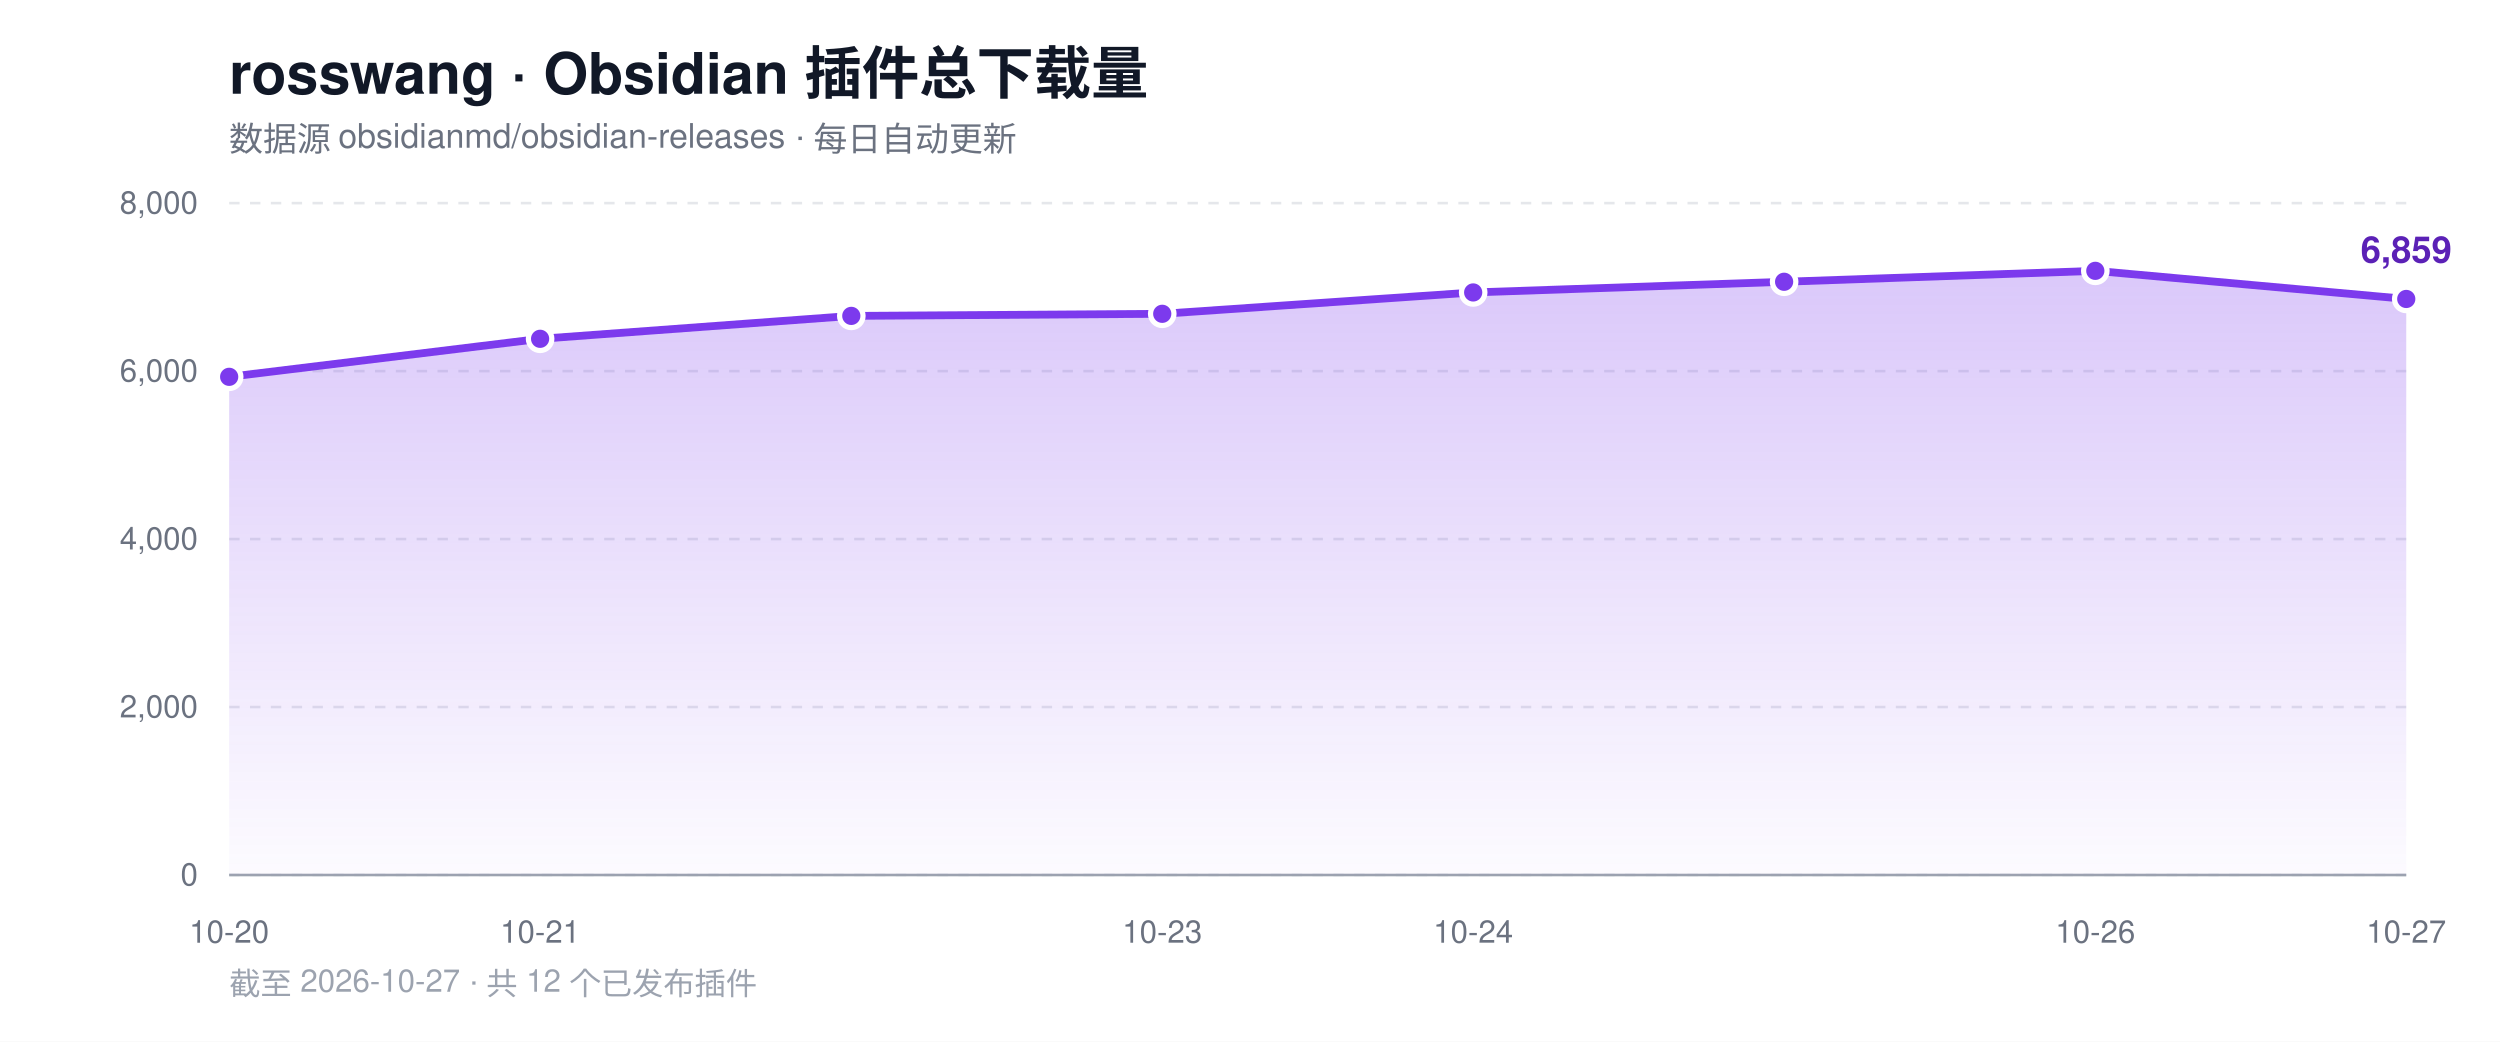
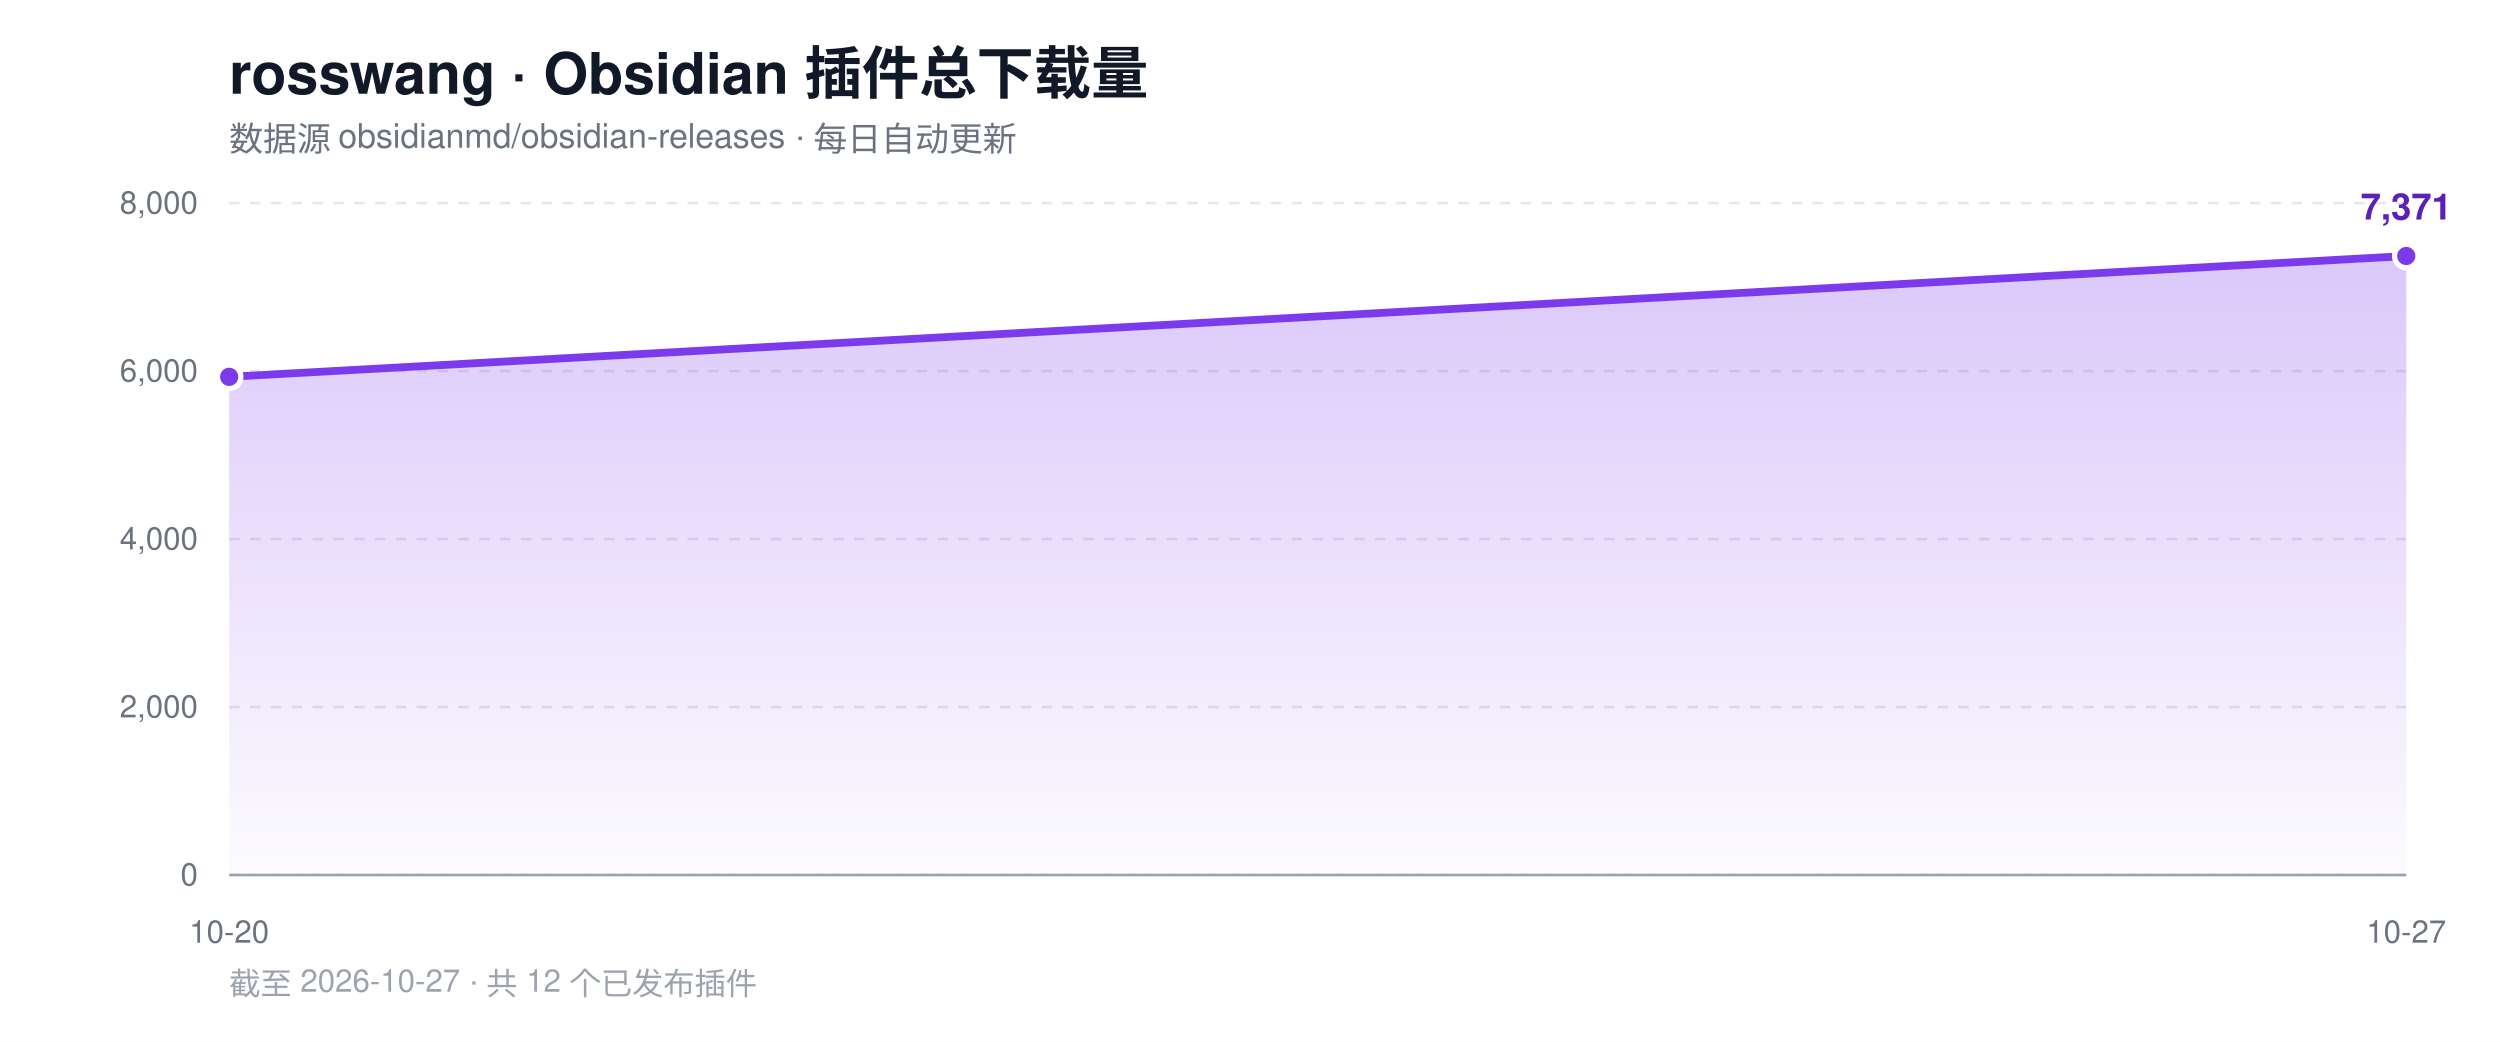
<svg xmlns="http://www.w3.org/2000/svg" width="960" height="400" viewBox="0 0 960 400" role="img" aria-label="rosswang Obsidian 插件总下载量趋势">
  <defs>
    <linearGradient id="area" x1="0" y1="0" x2="0" y2="1">
      <stop offset="0%" stop-color="#7c3aed" stop-opacity="0.28" />
      <stop offset="100%" stop-color="#7c3aed" stop-opacity="0.02" />
    </linearGradient>
  </defs>
  <rect width="960" height="400" fill="#ffffff" />
  <text x="88" y="36" font-family="-apple-system, BlinkMacSystemFont, 'Segoe UI', Helvetica, Arial, sans-serif" font-size="22" font-weight="700" fill="#111827">rosswang · Obsidian 插件总下载量</text>
  <text x="88" y="58" font-family="-apple-system, BlinkMacSystemFont, 'Segoe UI', Helvetica, Arial, sans-serif" font-size="13" fill="#6b7280">数据源 obsidianmd/obsidian-releases · 每日自动更新</text>
  <line x1="88" y1="336.0" x2="924" y2="336.0" stroke="#e5e7eb" stroke-width="1" stroke-dasharray="4 4" />
  <text x="76" y="340.0" text-anchor="end" font-family="-apple-system, BlinkMacSystemFont, 'Segoe UI', Helvetica, Arial, sans-serif" font-size="12" fill="#6b7280">0</text>
  <line x1="88" y1="271.5" x2="924" y2="271.5" stroke="#e5e7eb" stroke-width="1" stroke-dasharray="4 4" />
  <text x="76" y="275.5" text-anchor="end" font-family="-apple-system, BlinkMacSystemFont, 'Segoe UI', Helvetica, Arial, sans-serif" font-size="12" fill="#6b7280">2,000</text>
  <line x1="88" y1="207.0" x2="924" y2="207.0" stroke="#e5e7eb" stroke-width="1" stroke-dasharray="4 4" />
  <text x="76" y="211.0" text-anchor="end" font-family="-apple-system, BlinkMacSystemFont, 'Segoe UI', Helvetica, Arial, sans-serif" font-size="12" fill="#6b7280">4,000</text>
  <line x1="88" y1="142.5" x2="924" y2="142.5" stroke="#e5e7eb" stroke-width="1" stroke-dasharray="4 4" />
  <text x="76" y="146.5" text-anchor="end" font-family="-apple-system, BlinkMacSystemFont, 'Segoe UI', Helvetica, Arial, sans-serif" font-size="12" fill="#6b7280">6,000</text>
  <line x1="88" y1="78.0" x2="924" y2="78.0" stroke="#e5e7eb" stroke-width="1" stroke-dasharray="4 4" />
  <text x="76" y="82.0" text-anchor="end" font-family="-apple-system, BlinkMacSystemFont, 'Segoe UI', Helvetica, Arial, sans-serif" font-size="12" fill="#6b7280">8,000</text>
  <line x1="88" y1="336" x2="924" y2="336" stroke="#9ca3af" stroke-width="1" />
-   <path d="M 88.0 336.0 L 88.0 144.7 L 207.4 130.1 L 326.9 121.3 L 446.3 120.5 L 565.7 112.3 L 685.1 108.2 L 804.6 104.0 L 924.0 114.8 L 924.0 336.0 Z" fill="url(#area)" />
-   <polyline points="88.0,144.7 207.4,130.1 326.9,121.3 446.3,120.5 565.7,112.3 685.1,108.2 804.6,104.0 924.0,114.8" fill="none" stroke="#7c3aed" stroke-width="3" stroke-linejoin="round" stroke-linecap="round" />
+   <path d="M 88.0 336.0 L 88.0 144.7 L 924.0 98.3 L 924.0 336.0 Z" fill="url(#area)" />
+   <polyline points="88.0,144.7 924.0,98.3" fill="none" stroke="#7c3aed" stroke-width="3" stroke-linejoin="round" stroke-linecap="round" />
  <circle cx="88.0" cy="144.7" r="4.5" fill="#7c3aed" stroke="#ffffff" stroke-width="2" />
-   <circle cx="207.4" cy="130.1" r="4.5" fill="#7c3aed" stroke="#ffffff" stroke-width="2" />
-   <circle cx="326.9" cy="121.3" r="4.5" fill="#7c3aed" stroke="#ffffff" stroke-width="2" />
-   <circle cx="446.3" cy="120.5" r="4.5" fill="#7c3aed" stroke="#ffffff" stroke-width="2" />
-   <circle cx="565.7" cy="112.3" r="4.5" fill="#7c3aed" stroke="#ffffff" stroke-width="2" />
-   <circle cx="685.1" cy="108.2" r="4.5" fill="#7c3aed" stroke="#ffffff" stroke-width="2" />
-   <circle cx="804.6" cy="104.0" r="4.5" fill="#7c3aed" stroke="#ffffff" stroke-width="2" />
-   <circle cx="924.0" cy="114.8" r="4.5" fill="#7c3aed" stroke="#ffffff" stroke-width="2" />
-   <text x="924.0" y="100.8" text-anchor="middle" font-family="-apple-system, BlinkMacSystemFont, 'Segoe UI', Helvetica, Arial, sans-serif" font-size="14" font-weight="700" fill="#5b21b6">6,859</text>
+   <circle cx="924.0" cy="98.3" r="4.5" fill="#7c3aed" stroke="#ffffff" stroke-width="2" />
+   <text x="924.0" y="84.3" text-anchor="middle" font-family="-apple-system, BlinkMacSystemFont, 'Segoe UI', Helvetica, Arial, sans-serif" font-size="14" font-weight="700" fill="#5b21b6">7,371</text>
  <text x="88.0" y="362" text-anchor="middle" font-family="-apple-system, BlinkMacSystemFont, 'Segoe UI', Helvetica, Arial, sans-serif" font-size="12" fill="#6b7280">10-20</text>
-   <text x="207.4" y="362" text-anchor="middle" font-family="-apple-system, BlinkMacSystemFont, 'Segoe UI', Helvetica, Arial, sans-serif" font-size="12" fill="#6b7280">10-21</text>
-   <text x="446.3" y="362" text-anchor="middle" font-family="-apple-system, BlinkMacSystemFont, 'Segoe UI', Helvetica, Arial, sans-serif" font-size="12" fill="#6b7280">10-23</text>
-   <text x="565.7" y="362" text-anchor="middle" font-family="-apple-system, BlinkMacSystemFont, 'Segoe UI', Helvetica, Arial, sans-serif" font-size="12" fill="#6b7280">10-24</text>
-   <text x="804.6" y="362" text-anchor="middle" font-family="-apple-system, BlinkMacSystemFont, 'Segoe UI', Helvetica, Arial, sans-serif" font-size="12" fill="#6b7280">10-26</text>
  <text x="924.0" y="362" text-anchor="middle" font-family="-apple-system, BlinkMacSystemFont, 'Segoe UI', Helvetica, Arial, sans-serif" font-size="12" fill="#6b7280">10-27</text>
  <text x="88" y="382" font-family="-apple-system, BlinkMacSystemFont, 'Segoe UI', Helvetica, Arial, sans-serif" font-size="12" fill="#9ca3af">截至 2026-10-27 · 共 12 个已发布插件</text>
</svg>
